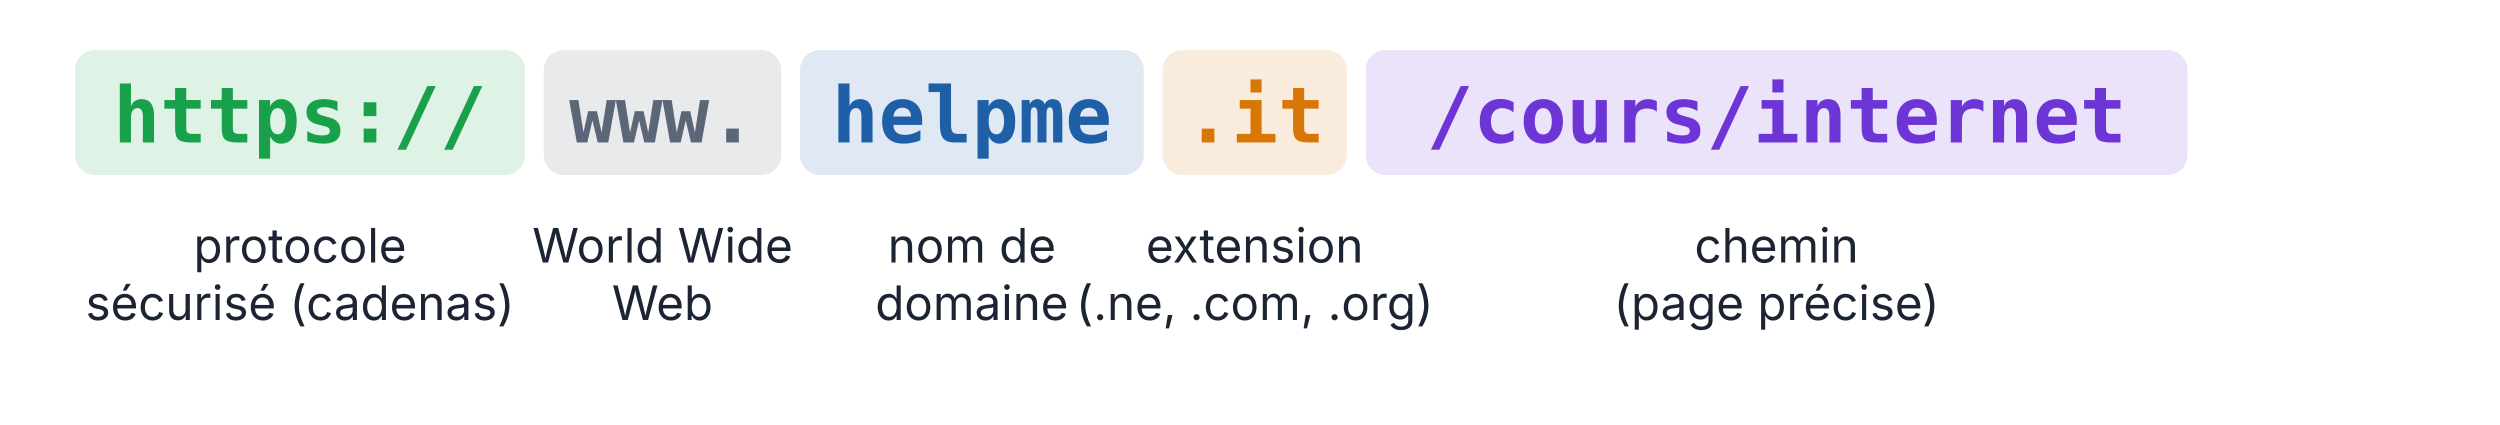
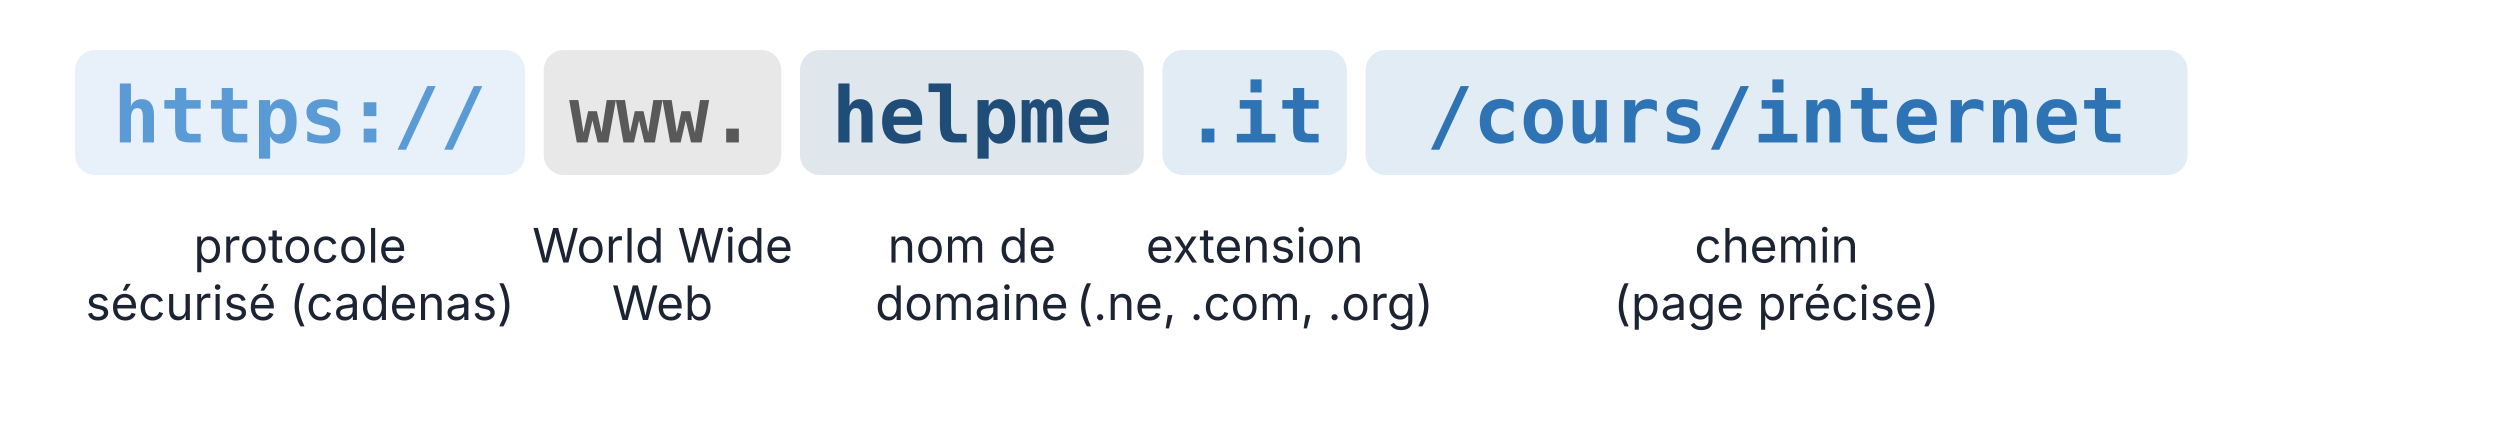
<svg xmlns="http://www.w3.org/2000/svg" viewBox="0 0 200 34" width="100%" font-family="Inter, sans-serif">
-   <rect x="6" y="4" width="36.0" height="10" rx="1.6" fill="#18A04A" opacity=".14" />
-   <text x="24.0" y="11.4" font-size="6.2" font-weight="700" text-anchor="middle" fill="#18A04A" font-family="DejaVu Sans Mono, monospace">https://</text>
+   <rect x="6" y="4" width="36.0" height="10" rx="1.6" fill="#5B9BD5" opacity=".14" />
+   <text x="24.0" y="11.4" font-size="6.2" font-weight="700" text-anchor="middle" fill="#5B9BD5" font-family="DejaVu Sans Mono, monospace">https://</text>
  <text x="24.0" y="21.0" font-size="3.8" text-anchor="middle" fill="#1C2433">protocole</text>
  <text x="24.0" y="25.6" font-size="3.8" text-anchor="middle" fill="#1C2433">sécurisé (cadenas)</text>
-   <rect x="43.5" y="4" width="19.0" height="10" rx="1.6" fill="#5B6678" opacity=".14" />
-   <text x="53.0" y="11.4" font-size="6.2" font-weight="700" text-anchor="middle" fill="#5B6678" font-family="DejaVu Sans Mono, monospace">www.</text>
+   <rect x="43.5" y="4" width="19.0" height="10" rx="1.6" fill="#595959" opacity=".14" />
+   <text x="53.0" y="11.4" font-size="6.2" font-weight="700" text-anchor="middle" fill="#595959" font-family="DejaVu Sans Mono, monospace">www.</text>
  <text x="53.0" y="21.0" font-size="3.8" text-anchor="middle" fill="#1C2433">World Wide</text>
  <text x="53.0" y="25.6" font-size="3.8" text-anchor="middle" fill="#1C2433">Web</text>
-   <rect x="64.0" y="4" width="27.5" height="10" rx="1.6" fill="#1F5FA8" opacity=".14" />
-   <text x="77.75" y="11.4" font-size="6.2" font-weight="700" text-anchor="middle" fill="#1F5FA8" font-family="DejaVu Sans Mono, monospace">helpme</text>
+   <rect x="64.0" y="4" width="27.5" height="10" rx="1.6" fill="#1F4D78" opacity=".14" />
+   <text x="77.75" y="11.4" font-size="6.2" font-weight="700" text-anchor="middle" fill="#1F4D78" font-family="DejaVu Sans Mono, monospace">helpme</text>
  <text x="77.75" y="21.0" font-size="3.8" text-anchor="middle" fill="#1C2433">nom de</text>
  <text x="77.75" y="25.6" font-size="3.8" text-anchor="middle" fill="#1C2433">domaine</text>
-   <rect x="93.0" y="4" width="14.75" height="10" rx="1.6" fill="#D97706" opacity=".14" />
-   <text x="100.375" y="11.4" font-size="6.2" font-weight="700" text-anchor="middle" fill="#D97706" font-family="DejaVu Sans Mono, monospace">.it</text>
+   <rect x="93.0" y="4" width="14.75" height="10" rx="1.6" fill="#2E74B5" opacity=".14" />
+   <text x="100.375" y="11.4" font-size="6.2" font-weight="700" text-anchor="middle" fill="#2E74B5" font-family="DejaVu Sans Mono, monospace">.it</text>
  <text x="100.375" y="21.0" font-size="3.8" text-anchor="middle" fill="#1C2433">extension</text>
  <text x="100.375" y="25.6" font-size="3.8" text-anchor="middle" fill="#1C2433">(.ne, .com, .org)</text>
-   <rect x="109.25" y="4" width="65.75" height="10" rx="1.6" fill="#6D35D6" opacity=".14" />
-   <text x="142.125" y="11.4" font-size="6.2" font-weight="700" text-anchor="middle" fill="#6D35D6" font-family="DejaVu Sans Mono, monospace">/cours/internet</text>
+   <rect x="109.25" y="4" width="65.75" height="10" rx="1.6" fill="#2E74B5" opacity=".14" />
+   <text x="142.125" y="11.4" font-size="6.2" font-weight="700" text-anchor="middle" fill="#2E74B5" font-family="DejaVu Sans Mono, monospace">/cours/internet</text>
  <text x="142.125" y="21.0" font-size="3.8" text-anchor="middle" fill="#1C2433">chemin</text>
  <text x="142.125" y="25.6" font-size="3.8" text-anchor="middle" fill="#1C2433">(page précise)</text>
</svg>
